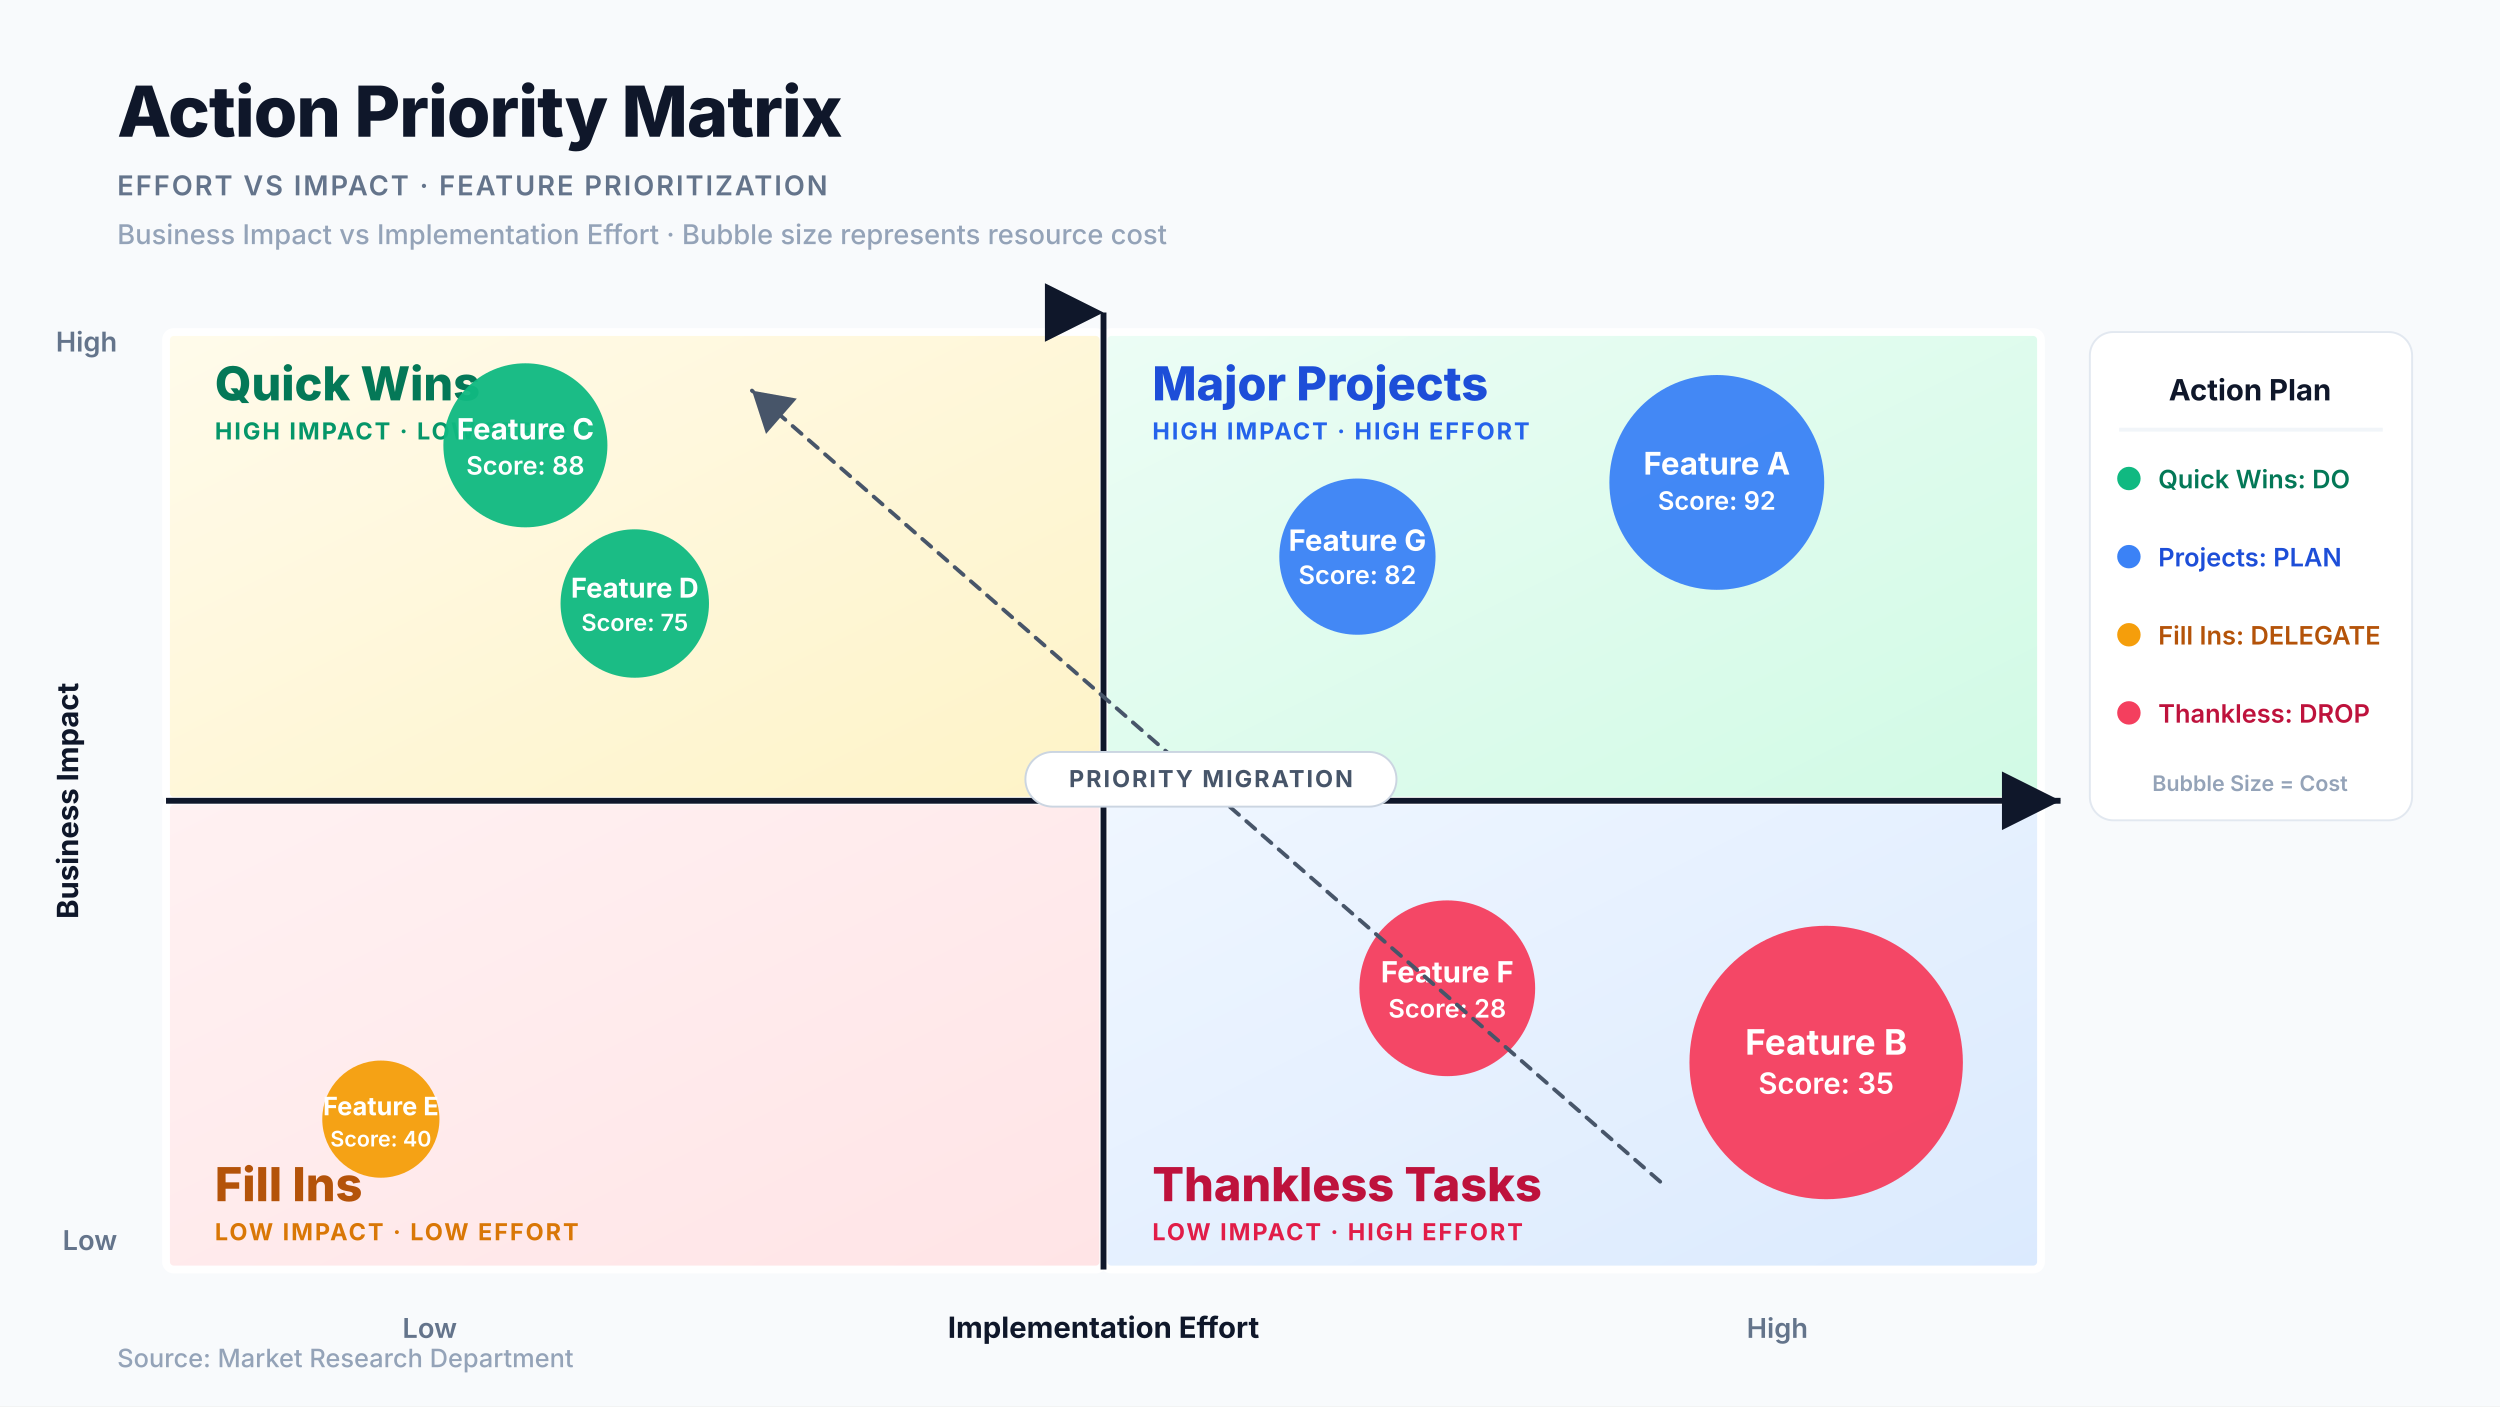
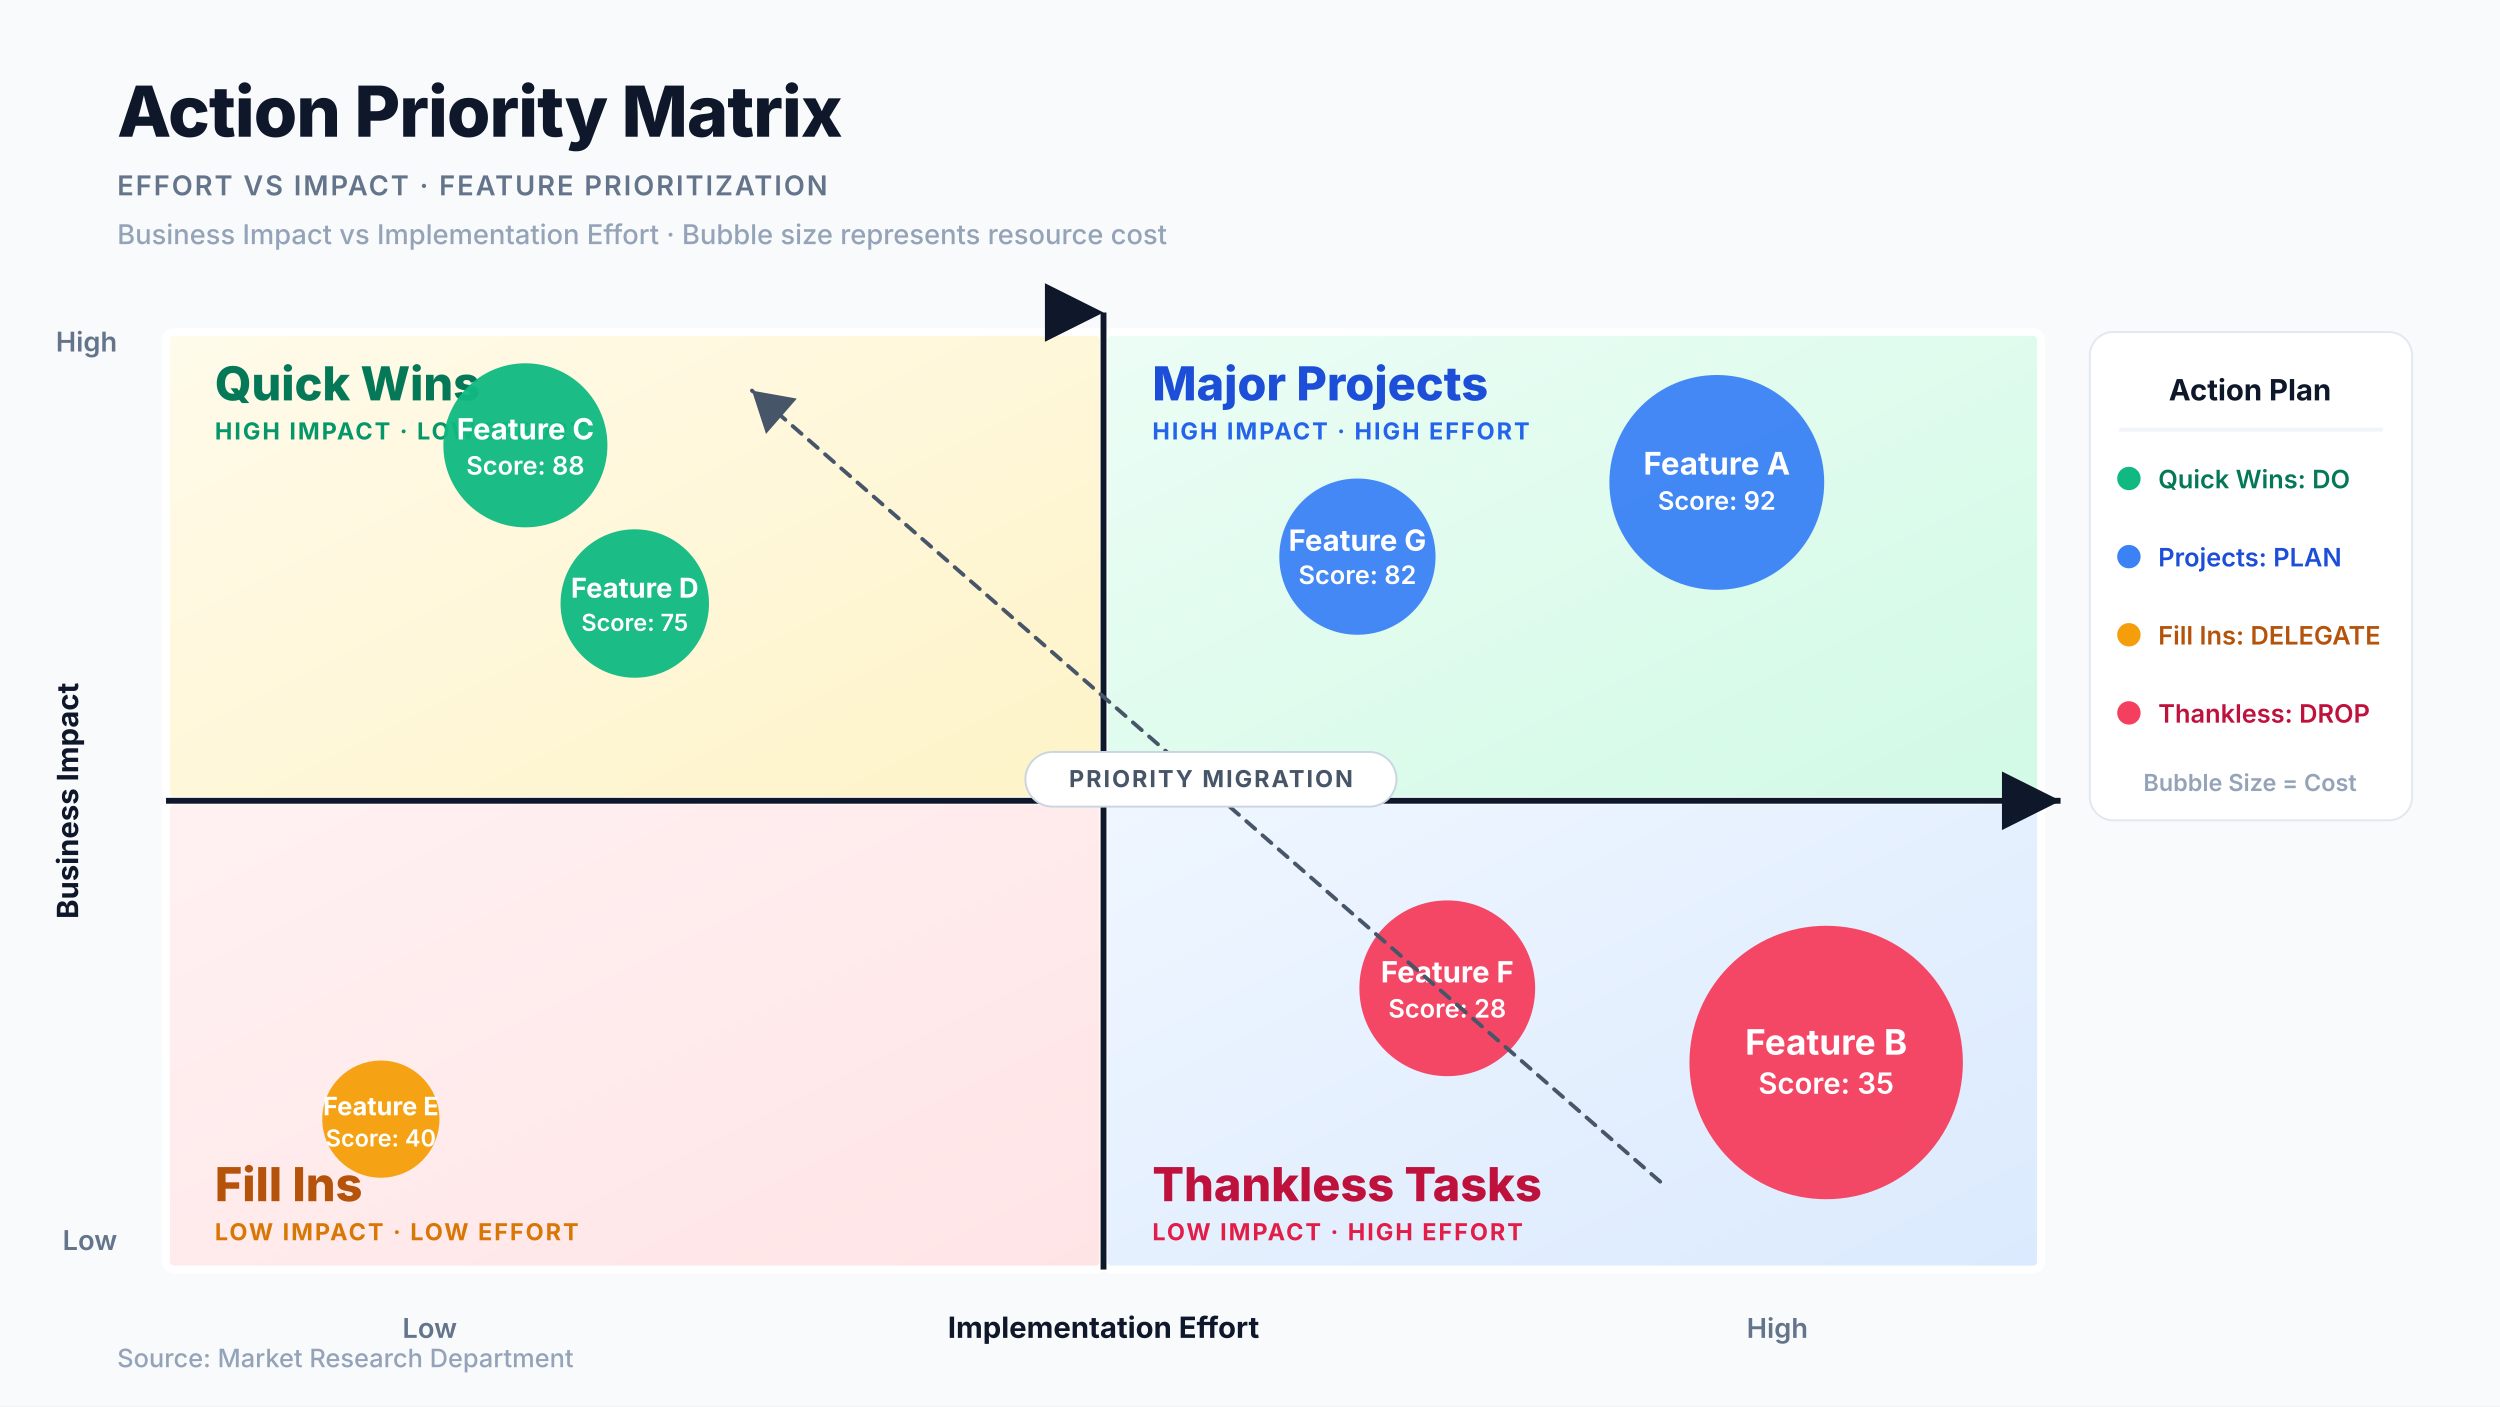
<svg xmlns="http://www.w3.org/2000/svg" viewBox="0 0 1280 720" width="1280" height="720">
  <defs>
    <linearGradient id="quadrant1" x1="0%" y1="0%" x2="100%" y2="100%">
      <stop offset="0%" style="stop-color:#ECFDF5;stop-opacity:1" />
      <stop offset="100%" style="stop-color:#D1FAE5;stop-opacity:1" />
    </linearGradient>
    <linearGradient id="quadrant2" x1="0%" y1="0%" x2="100%" y2="100%">
      <stop offset="0%" style="stop-color:#FFFBEB;stop-opacity:1" />
      <stop offset="100%" style="stop-color:#FEF3C7;stop-opacity:1" />
    </linearGradient>
    <linearGradient id="quadrant3" x1="0%" y1="0%" x2="100%" y2="100%">
      <stop offset="0%" style="stop-color:#FFF1F2;stop-opacity:1" />
      <stop offset="100%" style="stop-color:#FFE4E6;stop-opacity:1" />
    </linearGradient>
    <linearGradient id="quadrant4" x1="0%" y1="0%" x2="100%" y2="100%">
      <stop offset="0%" style="stop-color:#EFF6FF;stop-opacity:1" />
      <stop offset="100%" style="stop-color:#DBEAFE;stop-opacity:1" />
    </linearGradient>
    <marker id="arrowX" markerWidth="14" markerHeight="14" refX="12" refY="7" orient="auto">
      <path d="M 2,2 L 12,7 L 2,12 Z" fill="#0F172A" />
    </marker>
    <marker id="arrowY" markerWidth="14" markerHeight="14" refX="7" refY="2" orient="auto">
      <path d="M 2,12 L 7,2 L 12,12 Z" fill="#0F172A" />
    </marker>
    <marker id="migrationArrow" markerWidth="12" markerHeight="12" refX="10" refY="6" orient="auto" markerUnits="strokeWidth">
      <path d="M 0,0 L 10,6 L 0,12 Z" fill="#475569" />
    </marker>
  </defs>
  <rect width="1280" height="720" fill="#F8FAFC" />
  <text x="60" y="70" font-family="-apple-system, BlinkMacSystemFont, 'Segoe UI', sans-serif" font-size="36" font-weight="800" fill="#0F172A" letter-spacing="-0.5">Action Priority Matrix</text>
  <text x="60" y="100" font-family="-apple-system, BlinkMacSystemFont, 'Segoe UI', sans-serif" font-size="14" font-weight="600" fill="#64748B" letter-spacing="1">EFFORT VS IMPACT · FEATURE PRIORITIZATION</text>
  <text x="60" y="125" font-family="-apple-system, BlinkMacSystemFont, 'Segoe UI', sans-serif" font-size="14" font-weight="500" fill="#94A3B8">Business Impact vs Implementation Effort · Bubble size represents resource cost</text>
  <g id="matrixArea">
    <rect x="565" y="170" width="480" height="240" fill="url(#quadrant1)" stroke="#FFFFFF" stroke-width="4" rx="4" />
    <rect x="85" y="170" width="480" height="240" fill="url(#quadrant2)" stroke="#FFFFFF" stroke-width="4" rx="4" />
    <rect x="85" y="410" width="480" height="240" fill="url(#quadrant3)" stroke="#FFFFFF" stroke-width="4" rx="4" />
    <rect x="565" y="410" width="480" height="240" fill="url(#quadrant4)" stroke="#FFFFFF" stroke-width="4" rx="4" />
    <line x1="85" y1="410" x2="1055" y2="410" stroke="#0F172A" stroke-width="3" marker-end="url(#arrowX)" />
    <line x1="565" y1="160" x2="565" y2="650" stroke="#0F172A" stroke-width="3" marker-start="url(#arrowY)" />
    <text x="565" y="685" font-family="-apple-system, BlinkMacSystemFont, 'Segoe UI', sans-serif" font-size="15" font-weight="700" fill="#0F172A" text-anchor="middle">Implementation Effort</text>
    <text x="220" y="685" font-family="-apple-system, BlinkMacSystemFont, 'Segoe UI', sans-serif" font-size="14" font-weight="600" fill="#64748B" text-anchor="middle">Low</text>
    <text x="910" y="685" font-family="-apple-system, BlinkMacSystemFont, 'Segoe UI', sans-serif" font-size="14" font-weight="600" fill="#64748B" text-anchor="middle">High</text>
    <text x="40" y="410" font-family="-apple-system, BlinkMacSystemFont, 'Segoe UI', sans-serif" font-size="15" font-weight="700" fill="#0F172A" text-anchor="middle" transform="rotate(-90, 40, 410)">Business Impact</text>
    <text x="60" y="640" font-family="-apple-system, BlinkMacSystemFont, 'Segoe UI', sans-serif" font-size="14" font-weight="600" fill="#64748B" text-anchor="end">Low</text>
    <text x="60" y="180" font-family="-apple-system, BlinkMacSystemFont, 'Segoe UI', sans-serif" font-size="14" font-weight="600" fill="#64748B" text-anchor="end">High</text>
    <text x="110" y="205" font-family="-apple-system, BlinkMacSystemFont, 'Segoe UI', sans-serif" font-size="24" font-weight="800" fill="#047857">Quick Wins</text>
    <text x="110" y="225" font-family="-apple-system, BlinkMacSystemFont, 'Segoe UI', sans-serif" font-size="12" font-weight="700" fill="#059669" letter-spacing="1">HIGH IMPACT · LOW EFFORT</text>
    <text x="590" y="205" font-family="-apple-system, BlinkMacSystemFont, 'Segoe UI', sans-serif" font-size="24" font-weight="800" fill="#1D4ED8">Major Projects</text>
    <text x="590" y="225" font-family="-apple-system, BlinkMacSystemFont, 'Segoe UI', sans-serif" font-size="12" font-weight="700" fill="#2563EB" letter-spacing="1">HIGH IMPACT · HIGH EFFORT</text>
    <text x="110" y="615" font-family="-apple-system, BlinkMacSystemFont, 'Segoe UI', sans-serif" font-size="24" font-weight="800" fill="#B45309">Fill Ins</text>
    <text x="110" y="635" font-family="-apple-system, BlinkMacSystemFont, 'Segoe UI', sans-serif" font-size="12" font-weight="700" fill="#D97706" letter-spacing="1">LOW IMPACT · LOW EFFORT</text>
    <text x="590" y="615" font-family="-apple-system, BlinkMacSystemFont, 'Segoe UI', sans-serif" font-size="24" font-weight="800" fill="#BE123C">Thankless Tasks</text>
    <text x="590" y="635" font-family="-apple-system, BlinkMacSystemFont, 'Segoe UI', sans-serif" font-size="12" font-weight="700" fill="#E11D48" letter-spacing="1">LOW IMPACT · HIGH EFFORT</text>
    <g>
      <circle cx="879" cy="247" r="55" fill="#3B82F6" opacity="0.95" />
      <text x="879" y="243" font-family="-apple-system, BlinkMacSystemFont, 'Segoe UI', sans-serif" font-size="16" font-weight="700" fill="#FFFFFF" text-anchor="middle">Feature A</text>
      <text x="879" y="261" font-family="-apple-system, BlinkMacSystemFont, 'Segoe UI', sans-serif" font-size="13" font-weight="600" fill="#FFFFFF" text-anchor="middle">Score: 92</text>
    </g>
    <g>
      <circle cx="935" cy="544" r="70" fill="#F43F5E" opacity="0.95" />
      <text x="935" y="540" font-family="-apple-system, BlinkMacSystemFont, 'Segoe UI', sans-serif" font-size="18" font-weight="700" fill="#FFFFFF" text-anchor="middle">Feature B</text>
      <text x="935" y="560" font-family="-apple-system, BlinkMacSystemFont, 'Segoe UI', sans-serif" font-size="15" font-weight="600" fill="#FFFFFF" text-anchor="middle">Score: 35</text>
    </g>
    <g>
      <circle cx="269" cy="228" r="42" fill="#10B981" opacity="0.95" />
      <text x="269" y="225" font-family="-apple-system, BlinkMacSystemFont, 'Segoe UI', sans-serif" font-size="15" font-weight="700" fill="#FFFFFF" text-anchor="middle">Feature C</text>
      <text x="269" y="243" font-family="-apple-system, BlinkMacSystemFont, 'Segoe UI', sans-serif" font-size="13" font-weight="600" fill="#FFFFFF" text-anchor="middle">Score: 88</text>
    </g>
    <g>
      <circle cx="325" cy="309" r="38" fill="#10B981" opacity="0.95" />
      <text x="325" y="306" font-family="-apple-system, BlinkMacSystemFont, 'Segoe UI', sans-serif" font-size="14" font-weight="700" fill="#FFFFFF" text-anchor="middle">Feature D</text>
      <text x="325" y="323" font-family="-apple-system, BlinkMacSystemFont, 'Segoe UI', sans-serif" font-size="12" font-weight="600" fill="#FFFFFF" text-anchor="middle">Score: 75</text>
    </g>
    <g>
      <circle cx="195" cy="573" r="30" fill="#F59E0B" opacity="0.95" />
      <text x="195" y="571" font-family="-apple-system, BlinkMacSystemFont, 'Segoe UI', sans-serif" font-size="13" font-weight="700" fill="#FFFFFF" text-anchor="middle">Feature E</text>
-       <text x="195" y="587" font-family="-apple-system, BlinkMacSystemFont, 'Segoe UI', sans-serif" font-size="11" font-weight="600" fill="#FFFFFF" text-anchor="middle">Score: 40</text>
+       <text x="195" y="587" font-family="-apple-system, BlinkMacSystemFont, 'Segoe UI', sans-serif" font-size="12" font-weight="600" fill="#FFFFFF" text-anchor="middle">Score: 40</text>
    </g>
    <g>
      <circle cx="741" cy="506" r="45" fill="#F43F5E" opacity="0.95" />
      <text x="741" y="503" font-family="-apple-system, BlinkMacSystemFont, 'Segoe UI', sans-serif" font-size="15" font-weight="700" fill="#FFFFFF" text-anchor="middle">Feature F</text>
      <text x="741" y="521" font-family="-apple-system, BlinkMacSystemFont, 'Segoe UI', sans-serif" font-size="13" font-weight="600" fill="#FFFFFF" text-anchor="middle">Score: 28</text>
    </g>
    <g>
      <circle cx="695" cy="285" r="40" fill="#3B82F6" opacity="0.95" />
      <text x="695" y="282" font-family="-apple-system, BlinkMacSystemFont, 'Segoe UI', sans-serif" font-size="15" font-weight="700" fill="#FFFFFF" text-anchor="middle">Feature G</text>
      <text x="695" y="299" font-family="-apple-system, BlinkMacSystemFont, 'Segoe UI', sans-serif" font-size="13" font-weight="600" fill="#FFFFFF" text-anchor="middle">Score: 82</text>
    </g>
  </g>
  <g id="priority-migration">
    <line x1="850" y1="605" x2="385" y2="200" stroke="#475569" stroke-width="2" stroke-dasharray="6 5" marker-end="url(#migrationArrow)" stroke-linecap="round" />
    <rect x="525" y="385" width="190" height="28" rx="14" fill="#FFFFFF" stroke="#CBD5E1" stroke-width="1" />
    <text x="620" y="403" text-anchor="middle" font-family="-apple-system, BlinkMacSystemFont, 'Segoe UI', sans-serif" font-size="12" font-weight="700" fill="#475569" letter-spacing="1">PRIORITY MIGRATION</text>
  </g>
  <g id="strategicRecommendations">
    <rect x="1070" y="170" width="165" height="250" fill="#FFFFFF" stroke="#E2E8F0" stroke-width="1" rx="12" />
    <text x="1152" y="205" font-family="-apple-system, BlinkMacSystemFont, 'Segoe UI', sans-serif" font-size="15" font-weight="700" fill="#0F172A" text-anchor="middle">Action Plan</text>
    <line x1="1085" y1="220" x2="1220" y2="220" stroke="#F1F5F9" stroke-width="2" />
    <circle cx="1090" cy="245" r="6" fill="#10B981" />
    <text x="1105" y="250" font-family="-apple-system, BlinkMacSystemFont, 'Segoe UI', sans-serif" font-size="13" font-weight="600" fill="#047857">Quick Wins: DO</text>
    <circle cx="1090" cy="285" r="6" fill="#3B82F6" />
    <text x="1105" y="290" font-family="-apple-system, BlinkMacSystemFont, 'Segoe UI', sans-serif" font-size="13" font-weight="600" fill="#1D4ED8">Projects: PLAN</text>
    <circle cx="1090" cy="325" r="6" fill="#F59E0B" />
    <text x="1105" y="330" font-family="-apple-system, BlinkMacSystemFont, 'Segoe UI', sans-serif" font-size="13" font-weight="600" fill="#B45309">Fill Ins: DELEGATE</text>
    <circle cx="1090" cy="365" r="6" fill="#F43F5E" />
    <text x="1105" y="370" font-family="-apple-system, BlinkMacSystemFont, 'Segoe UI', sans-serif" font-size="13" font-weight="600" fill="#BE123C">Thankless: DROP</text>
-     <text x="1152" y="405" font-family="-apple-system, BlinkMacSystemFont, 'Segoe UI', sans-serif" font-size="11" font-weight="600" fill="#94A3B8" text-anchor="middle">Bubble Size = Cost</text>
+     <text x="1152" y="405" font-family="-apple-system, BlinkMacSystemFont, 'Segoe UI', sans-serif" font-size="12" font-weight="600" fill="#94A3B8" text-anchor="middle">Bubble Size = Cost</text>
  </g>
  <text x="60" y="700" font-family="-apple-system, BlinkMacSystemFont, 'Segoe UI', sans-serif" font-size="13" font-weight="500" fill="#94A3B8">Source: Market Research Department</text>
</svg>
